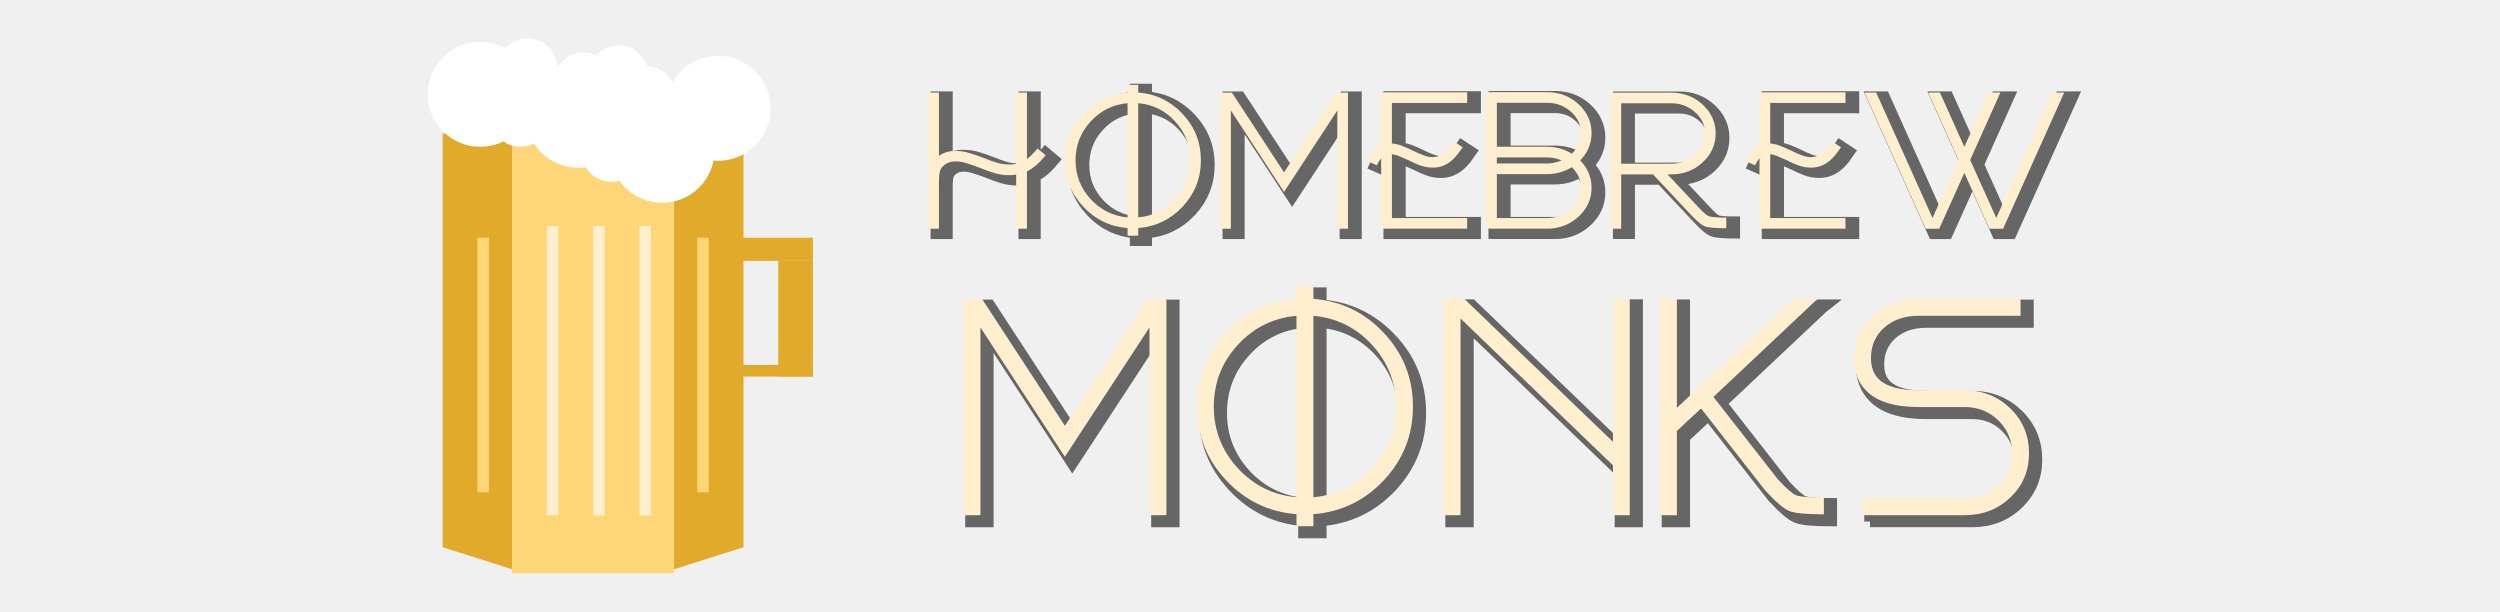
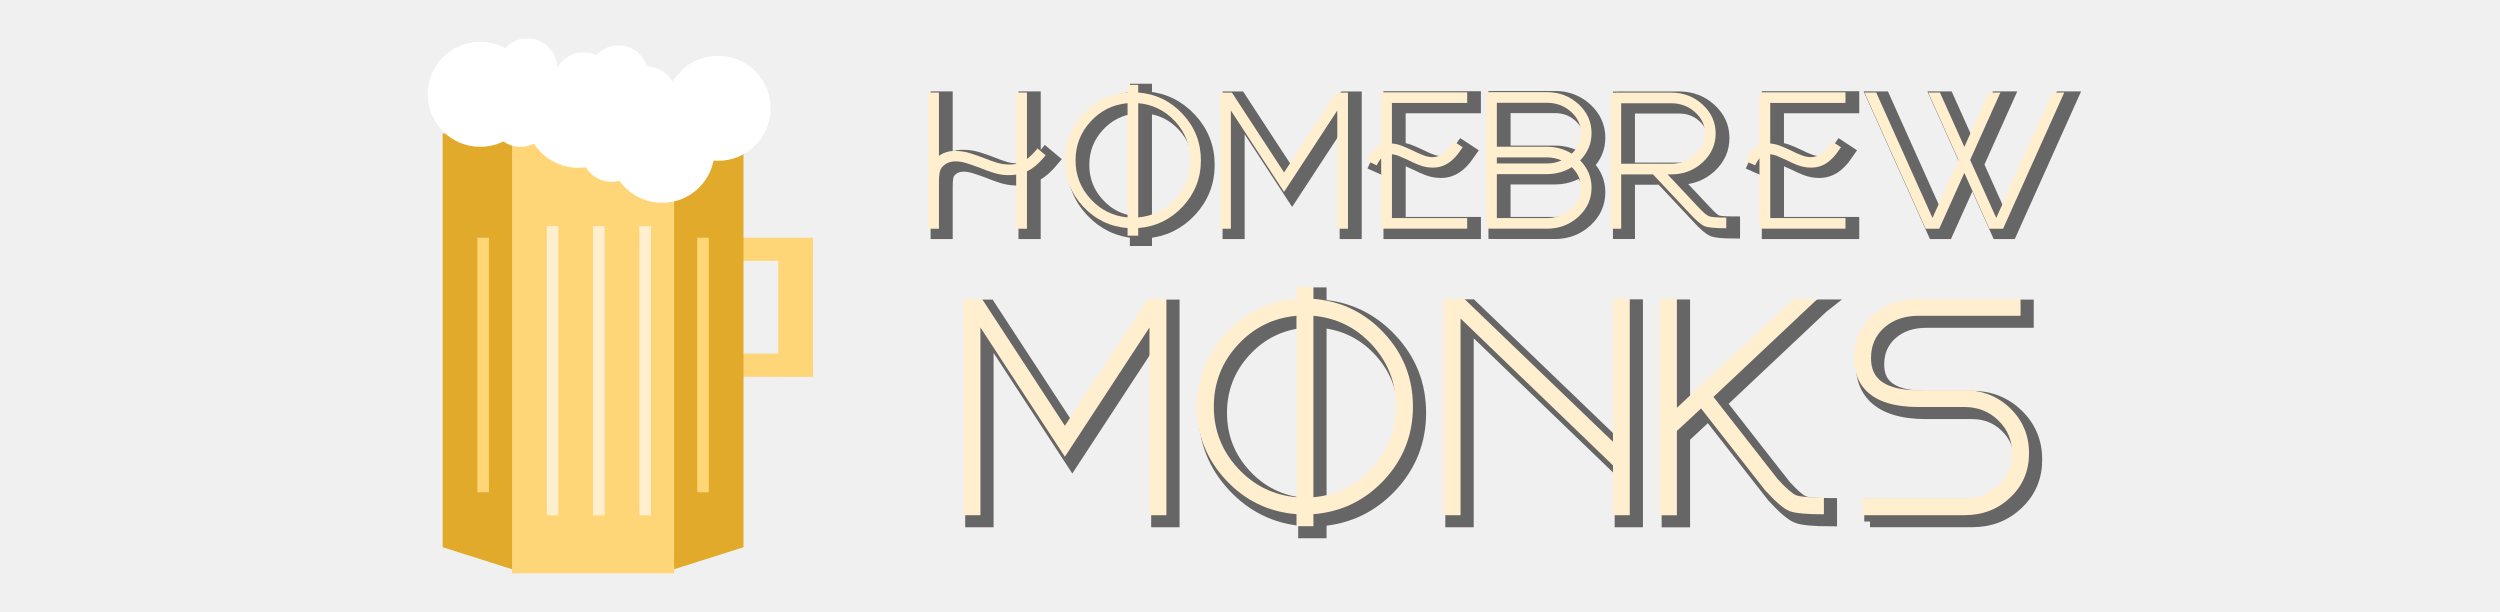
<svg xmlns="http://www.w3.org/2000/svg" version="1.1" id="Layer_1" x="0px" y="0px" width="204.369px" height="50px" viewBox="0 0 204.369 50" enable-background="new 0 0 204.369 50" xml:space="preserve">
  <g>
    <g>
      <rect x="41.861" y="10.918" fill="#FED677" width="13.243" height="35.945" />
      <polygon fill="#E1AA2A" points="41.861,10.918 36.187,10.918 36.187,44.734 41.861,46.534   " />
+       <rect x="58.889" y="19.432" fill="#FED677" width="7.567" height="1.892" />
+       <rect x="58.889" y="28.906" fill="#FED677" width="7.567" height="1.893" />
      <polygon fill="#E1AA2A" points="55.104,10.918 60.78,10.918 60.78,44.734 55.104,46.534   " />
-       <rect x="58.889" y="19.432" fill="#E1AA2A" width="7.567" height="1.892" />
-       <rect x="63.618" y="21.323" fill="#E1AA2A" width="2.838" height="9.459" />
-       <rect x="58.889" y="29.837" fill="#E1AA2A" width="7.567" height="0.945" />
+       <rect x="63.618" y="19.573" fill="#FED677" width="2.838" height="11.209" />
      <circle fill="#FFFFFF" cx="54.127" cy="12.288" r="4.29" />
      <circle fill="#FFFFFF" cx="47.264" cy="9.428" r="4.29" />
      <circle fill="#FFFFFF" cx="58.703" cy="8.856" r="4.29" />
      <circle fill="#FFFFFF" cx="39.257" cy="7.712" r="4.29" />
      <circle fill="#FFFFFF" cx="49.98" cy="12.431" r="2.431" />
      <circle fill="#FFFFFF" cx="42.546" cy="9.572" r="2.431" />
      <circle fill="#FFFFFF" cx="43.118" cy="5.568" r="2.431" />
      <circle fill="#FFFFFF" cx="47.693" cy="6.711" r="2.431" />
      <circle fill="#FFFFFF" cx="52.841" cy="7.855" r="2.431" />
      <circle fill="#FFFFFF" cx="50.553" cy="6.139" r="2.431" />
      <line fill="none" stroke="#FFEFCF" stroke-width="0.946" stroke-miterlimit="10" x1="45.173" y1="18.485" x2="45.173" y2="42.134" />
      <line fill="none" stroke="#FED677" stroke-width="0.946" stroke-miterlimit="10" x1="57.47" y1="19.432" x2="57.47" y2="40.242" />
      <line fill="none" stroke="#FED677" stroke-width="0.946" stroke-miterlimit="10" x1="39.497" y1="19.432" x2="39.497" y2="40.242" />
      <line fill="none" stroke="#FFEFCF" stroke-width="0.946" stroke-miterlimit="10" x1="52.74" y1="18.485" x2="52.74" y2="42.134" />
      <line fill="none" stroke="#FFEFCF" stroke-width="0.946" stroke-miterlimit="10" x1="48.956" y1="18.485" x2="48.956" y2="42.134" />
    </g>
    <g>
-       <path fill="#666666" stroke="#666666" stroke-width="0.937" stroke-miterlimit="10" d="M95.958,24.959v17.674h-1.383V27.28    l-6.917,10.573L80.755,27.28v15.353h-1.383V24.959h1.518l6.769,10.362l6.78-10.362H95.958z" />
-       <path fill="#666666" stroke="#666666" stroke-width="0.937" stroke-miterlimit="10" d="M116.113,33.754    c0,2.306-0.786,4.306-2.358,6.002c-1.573,1.679-3.499,2.61-5.779,2.792v0.986h-1.384v-0.986c-2.28-0.182-4.204-1.113-5.768-2.792    c-1.58-1.696-2.371-3.696-2.371-6.002c0-2.313,0.79-4.318,2.371-6.013c1.563-1.682,3.487-2.612,5.768-2.792v-0.987h1.384v0.987    c2.28,0.18,4.206,1.115,5.779,2.803S116.113,31.438,116.113,33.754z M99.836,33.754c0,1.926,0.65,3.604,1.951,5.025    c1.3,1.416,2.901,2.211,4.805,2.385V26.33c-1.903,0.174-3.505,0.967-4.805,2.385C100.486,30.138,99.836,31.819,99.836,33.754z     M107.976,41.164c1.901-0.174,3.503-0.967,4.804-2.385c1.301-1.424,1.951-3.1,1.951-5.025c0-1.935-0.65-3.614-1.951-5.039    c-1.301-1.417-2.902-2.211-4.804-2.384V41.164z" />
+       <path fill="#666666" stroke="#666666" stroke-width="0.937" stroke-miterlimit="10" d="M95.958,24.959v17.674h-1.383V27.279    l-6.917,10.574l-6.903-10.574v15.354h-1.383V24.959h1.518l6.769,10.361l6.78-10.361H95.958z" />
+       <path fill="#666666" stroke="#666666" stroke-width="0.937" stroke-miterlimit="10" d="M116.112,33.754    c0,2.307-0.785,4.307-2.357,6.002c-1.572,1.68-3.499,2.61-5.779,2.792v0.986h-1.384v-0.986c-2.28-0.182-4.204-1.112-5.768-2.792    c-1.58-1.695-2.371-3.695-2.371-6.002c0-2.312,0.79-4.318,2.371-6.013c1.563-1.683,3.487-2.612,5.768-2.792v-0.987h1.384v0.987    c2.28,0.18,4.207,1.115,5.779,2.803C115.328,29.439,116.112,31.438,116.112,33.754z M99.836,33.754    c0,1.926,0.65,3.604,1.951,5.025c1.3,1.416,2.901,2.211,4.805,2.385V26.33c-1.903,0.174-3.505,0.967-4.805,2.385    C100.486,30.139,99.836,31.818,99.836,33.754z M107.976,41.164c1.901-0.174,3.504-0.967,4.805-2.385    c1.301-1.424,1.951-3.1,1.951-5.025c0-1.936-0.65-3.613-1.951-5.039c-1.301-1.417-2.902-2.211-4.805-2.384V41.164z" />
      <path fill="#666666" stroke="#666666" stroke-width="0.937" stroke-miterlimit="10" d="M133.837,24.936v17.697h-1.372v-4.078    l-12.462-12.003v16.081h-1.382V24.936h1.678l12.164,11.696V24.936H133.837z" />
-       <path fill="#666666" stroke="#666666" stroke-width="0.937" stroke-miterlimit="10" d="M145.952,39.706    c0.683,0.74,1.18,1.172,1.494,1.297c0.304,0.124,1.058,0.185,2.26,0.185v1.371c-1.449,0-2.392-0.091-2.828-0.272    c-0.452-0.18-1.11-0.744-1.975-1.691l-5.237-6.693l-1.976,1.84v6.892h-1.384V24.947h1.384v8.905l9.559-8.905h1.976l-0.234,0.184    l-8.312,7.832L145.952,39.706z" />
-       <path fill="#666666" stroke="#666666" stroke-width="0.937" stroke-miterlimit="10" d="M152.868,42.633v-1.384h8.337    c1.102,0,2.023-0.354,2.766-1.062c0.749-0.699,1.124-1.572,1.124-2.62c0-1.062-0.38-1.958-1.138-2.691    c-0.749-0.727-1.667-1.085-2.752-1.085h-3.743c-1.977,0-3.404-0.442-4.285-1.321c-0.667-0.667-1.001-1.561-1.001-2.68    c0-1.398,0.498-2.558,1.494-3.472c0.996-0.904,2.26-1.359,3.792-1.359h8.323v1.37h-8.323c-1.145,0-2.083,0.321-2.816,0.965    c-0.726,0.643-1.086,1.475-1.086,2.496c0,0.749,0.214,1.324,0.643,1.728c0.616,0.602,1.705,0.901,3.26,0.901h3.743    c1.473,0,2.72,0.493,3.741,1.481c1.021,0.998,1.531,2.221,1.531,3.667c0,1.441-0.507,2.644-1.52,3.606    c-1.011,0.974-2.265,1.458-3.753,1.458h-8.337V42.633z" />
+       <path fill="#666666" stroke="#666666" stroke-width="0.937" stroke-miterlimit="10" d="M145.952,39.706    c0.683,0.739,1.18,1.172,1.494,1.297c0.304,0.124,1.058,0.185,2.26,0.185v1.371c-1.449,0-2.393-0.091-2.828-0.271    c-0.452-0.18-1.109-0.744-1.975-1.691l-5.237-6.693l-1.976,1.841v6.892h-1.385V24.947h1.385v8.905l9.559-8.905h1.977l-0.234,0.184    l-8.312,7.832L145.952,39.706z" />
+       <path fill="#666666" stroke="#666666" stroke-width="0.937" stroke-miterlimit="10" d="M152.868,42.633v-1.384h8.337    c1.103,0,2.022-0.354,2.767-1.062c0.748-0.699,1.123-1.572,1.123-2.621c0-1.062-0.38-1.957-1.138-2.69    c-0.749-0.728-1.667-1.085-2.752-1.085h-3.743c-1.977,0-3.404-0.441-4.285-1.32c-0.667-0.668-1.001-1.562-1.001-2.681    c0-1.397,0.498-2.558,1.494-3.472c0.996-0.904,2.261-1.359,3.792-1.359h8.323v1.37h-8.323c-1.145,0-2.083,0.321-2.816,0.965    c-0.726,0.644-1.086,1.476-1.086,2.496c0,0.749,0.215,1.324,0.644,1.728c0.616,0.603,1.705,0.901,3.26,0.901h3.743    c1.473,0,2.72,0.493,3.74,1.481c1.021,0.998,1.531,2.221,1.531,3.666c0,1.441-0.506,2.645-1.52,3.606    c-1.012,0.974-2.266,1.458-3.753,1.458h-8.337V42.633z" />
    </g>
    <g>
-       <path fill="#FFEFCF" d="M95.35,24.444v17.675h-1.383V26.768l-6.917,10.57l-6.903-10.571v15.351h-1.383V24.444h1.519l6.768,10.362    l6.78-10.362H95.35z" />
-       <path fill="#FFEFCF" d="M115.504,33.238c0,2.307-0.785,4.307-2.359,6.002c-1.572,1.68-3.497,2.611-5.777,2.792v0.986h-1.383    v-0.986c-2.281-0.181-4.205-1.112-5.769-2.792c-1.58-1.695-2.371-3.694-2.371-6.002c0-2.313,0.79-4.317,2.371-6.013    c1.563-1.68,3.487-2.61,5.769-2.792v-0.987h1.383v0.987c2.28,0.181,4.205,1.115,5.777,2.803    C114.719,28.924,115.504,30.923,115.504,33.238z M99.227,33.238c0,1.927,0.651,3.603,1.952,5.025    c1.301,1.417,2.902,2.211,4.805,2.385V25.815c-1.902,0.173-3.504,0.968-4.805,2.385C99.878,29.624,99.227,31.304,99.227,33.238z     M107.367,40.648c1.9-0.174,3.503-0.967,4.804-2.385c1.301-1.425,1.951-3.099,1.951-5.025c0-1.935-0.651-3.614-1.951-5.038    c-1.301-1.417-2.902-2.212-4.804-2.385V40.648z" />
-       <path fill="#FFEFCF" d="M133.228,24.419v17.698h-1.371v-4.076l-12.462-12.005v16.081h-1.383V24.419h1.679l12.164,11.695V24.419    H133.228z" />
-       <path fill="#FFEFCF" d="M145.341,39.19c0.686,0.741,1.183,1.174,1.495,1.297c0.304,0.124,1.058,0.185,2.262,0.185v1.371    c-1.449,0-2.393-0.09-2.829-0.271c-0.452-0.18-1.11-0.744-1.975-1.692l-5.237-6.692l-1.976,1.839v6.892h-1.384V24.433h1.384v8.904    l9.557-8.905h1.978l-0.235,0.186l-8.312,7.829L145.341,39.19z" />
-       <path fill="#FFEFCF" d="M152.258,42.117v-1.384h8.336c1.104,0,2.026-0.353,2.766-1.061c0.75-0.699,1.124-1.574,1.124-2.62    c0-1.062-0.377-1.958-1.135-2.692c-0.75-0.726-1.669-1.086-2.755-1.086h-3.743c-1.975,0-3.404-0.441-4.283-1.322    c-0.668-0.665-1.002-1.559-1.002-2.679c0-1.398,0.498-2.556,1.494-3.472c0.998-0.905,2.26-1.358,3.791-1.358h8.325v1.371h-8.325    c-1.144,0-2.082,0.321-2.816,0.965c-0.725,0.641-1.085,1.475-1.085,2.494c0,0.751,0.215,1.324,0.643,1.729    c0.617,0.602,1.705,0.901,3.259,0.901h3.743c1.474,0,2.722,0.493,3.743,1.481c1.021,0.996,1.529,2.219,1.529,3.667    c0,1.441-0.506,2.644-1.518,3.606c-1.012,0.97-2.264,1.458-3.755,1.458H152.258L152.258,42.117z" />
+       <path fill="#FFEFCF" d="M95.35,24.444v17.675h-1.383V26.768l-6.917,10.57l-6.903-10.57v15.351h-1.383V24.444h1.519l6.768,10.363    l6.78-10.363H95.35z" />
+       <path fill="#FFEFCF" d="M115.504,33.238c0,2.307-0.785,4.307-2.358,6.002c-1.572,1.68-3.498,2.611-5.777,2.792v0.985h-1.383    v-0.985c-2.281-0.181-4.206-1.112-5.77-2.792c-1.58-1.695-2.371-3.694-2.371-6.002c0-2.313,0.79-4.317,2.371-6.014    c1.563-1.68,3.487-2.609,5.77-2.792v-0.987h1.383v0.987c2.279,0.181,4.205,1.115,5.777,2.803    C114.719,28.924,115.504,30.923,115.504,33.238z M99.227,33.238c0,1.927,0.651,3.603,1.952,5.025    c1.301,1.416,2.902,2.211,4.804,2.385V25.814c-1.901,0.174-3.503,0.969-4.804,2.386C99.878,29.624,99.227,31.305,99.227,33.238z     M107.367,40.648c1.899-0.174,3.503-0.967,4.804-2.385c1.301-1.426,1.951-3.1,1.951-5.025c0-1.936-0.65-3.614-1.951-5.038    c-1.301-1.417-2.902-2.212-4.804-2.386V40.648z" />
+       <path fill="#FFEFCF" d="M133.228,24.419v17.698h-1.371v-4.076l-12.461-12.005v16.081h-1.383V24.419h1.678l12.164,11.695V24.419    H133.228z" />
+       <path fill="#FFEFCF" d="M145.341,39.189c0.686,0.742,1.184,1.175,1.495,1.297c0.304,0.125,1.058,0.186,2.263,0.186v1.371    c-1.449,0-2.394-0.09-2.83-0.271c-0.451-0.18-1.109-0.744-1.975-1.691l-5.236-6.691l-1.977,1.838v6.893h-1.385V24.433h1.385v8.904    l9.557-8.905h1.979l-0.235,0.186l-8.312,7.829L145.341,39.189z" />
+       <path fill="#FFEFCF" d="M152.258,42.117v-1.385h8.336c1.104,0,2.026-0.353,2.767-1.061c0.75-0.699,1.123-1.574,1.123-2.62    c0-1.062-0.377-1.958-1.135-2.692c-0.75-0.726-1.668-1.086-2.755-1.086h-3.743c-1.975,0-3.404-0.44-4.283-1.321    c-0.668-0.665-1.002-1.56-1.002-2.679c0-1.398,0.498-2.557,1.494-3.473c0.998-0.905,2.26-1.358,3.791-1.358h8.325v1.372h-8.325    c-1.144,0-2.082,0.32-2.815,0.965c-0.726,0.641-1.085,1.475-1.085,2.494c0,0.75,0.215,1.324,0.643,1.729    c0.617,0.602,1.705,0.9,3.26,0.9h3.742c1.475,0,2.723,0.494,3.743,1.481c1.021,0.996,1.529,2.22,1.529,3.667    c0,1.441-0.507,2.645-1.519,3.606c-1.012,0.97-2.264,1.458-3.755,1.458h-8.336V42.117z" />
    </g>
    <g>
      <path fill="#666666" stroke="#666666" stroke-width="0.937" stroke-miterlimit="10" d="M86.138,13.069    c-0.156,0.187-0.325,0.372-0.506,0.56c-0.196,0.203-0.406,0.379-0.63,0.529c-0.114,0.078-0.245,0.153-0.396,0.225v4.69h-0.879    v-4.426c-0.601,0.094-1.21,0.048-1.827-0.14c-0.384-0.119-0.763-0.256-1.135-0.412c-0.343-0.13-0.689-0.252-1.043-0.365    c-0.809-0.255-1.428-0.213-1.858,0.124c-0.16,0.13-0.27,0.259-0.326,0.389c-0.083,0.202-0.125,0.539-0.125,1.011v3.818h-0.87    V7.938h0.87v5.179c0.378-0.271,0.813-0.404,1.307-0.404c0.44,0,0.863,0.063,1.268,0.193c0.363,0.115,0.729,0.241,1.096,0.382    c0.358,0.15,0.717,0.279,1.074,0.389c0.332,0.098,0.682,0.147,1.05,0.147c0.171,0,0.344-0.019,0.521-0.054V7.938h0.879v5.436    c0.151-0.114,0.286-0.231,0.405-0.351c0.171-0.177,0.323-0.347,0.459-0.513L86.138,13.069z" />
      <path fill="#666666" stroke="#666666" stroke-width="0.937" stroke-miterlimit="10" d="M98.828,13.481    c0,1.451-0.495,2.711-1.485,3.779c-0.99,1.058-2.203,1.643-3.639,1.757v0.622h-0.872v-0.622c-1.436-0.114-2.646-0.699-3.631-1.757    c-0.995-1.068-1.494-2.328-1.494-3.779c0-1.457,0.498-2.719,1.494-3.786c0.985-1.058,2.195-1.644,3.631-1.757V7.315h0.872v0.622    c1.436,0.113,2.648,0.702,3.639,1.765C98.332,10.765,98.828,12.024,98.828,13.481z M88.579,13.481    c0,1.214,0.409,2.269,1.228,3.165c0.818,0.893,1.827,1.392,3.024,1.501V8.809c-1.197,0.108-2.206,0.609-3.024,1.5    C88.988,11.206,88.579,12.263,88.579,13.481z M93.703,18.147c1.197-0.109,2.206-0.608,3.024-1.501    c0.819-0.896,1.229-1.951,1.229-3.165c0-1.219-0.409-2.275-1.229-3.173c-0.818-0.891-1.827-1.393-3.024-1.5V18.147z" />
-       <path fill="#666666" stroke="#666666" stroke-width="0.937" stroke-miterlimit="10" d="M110.851,7.945v11.128h-0.87V9.406    l-4.354,6.656l-4.348-6.656v9.666h-0.87V7.945h0.956l4.262,6.523l4.27-6.523H110.851z" />
-       <path fill="#666666" stroke="#666666" stroke-width="0.937" stroke-miterlimit="10" d="M114.441,8.793v3.312    c0.29,0.026,0.564,0.091,0.824,0.194c0.3,0.119,0.599,0.249,0.894,0.39c0.279,0.145,0.561,0.27,0.842,0.372    c0.496,0.198,0.931,0.214,1.306,0.047c0.165-0.066,0.311-0.153,0.435-0.256c0.135-0.119,0.266-0.257,0.39-0.412    c0.129-0.166,0.251-0.335,0.365-0.505l0.732,0.48c-0.127,0.182-0.261,0.368-0.407,0.561c-0.166,0.207-0.336,0.386-0.513,0.536    c-0.196,0.166-0.416,0.301-0.661,0.405c-0.258,0.108-0.542,0.162-0.854,0.162c-0.383,0-0.752-0.067-1.103-0.202    c-0.307-0.113-0.611-0.252-0.919-0.412c-0.272-0.124-0.548-0.246-0.823-0.365c-0.145-0.053-0.314-0.091-0.505-0.117v5.219h6.15    v0.871h-7.031v-5.763c-0.156,0.196-0.274,0.392-0.357,0.583l-0.801-0.357c0.149-0.336,0.347-0.645,0.591-0.925    c0.156-0.171,0.344-0.304,0.567-0.396V7.922h7.029v0.871H114.441z" />
-       <path fill="#666666" stroke="#666666" stroke-width="0.937" stroke-miterlimit="10" d="M130.763,11.258    c0,0.851-0.311,1.594-0.933,2.231c0.622,0.638,0.933,1.381,0.933,2.231c0,0.923-0.358,1.713-1.073,2.371    c-0.716,0.652-1.574,0.98-2.582,0.98h-4.526v-0.008h-0.436V7.914h0.436V7.905h4.526c1.004,0,1.866,0.327,2.582,0.98    C130.404,9.544,130.763,10.334,130.763,11.258z M129.893,11.258c0-0.686-0.273-1.268-0.816-1.75    c-0.545-0.487-1.201-0.73-1.967-0.73h-4.091v3.592h4.091c0.741,0,1.42,0.189,2.035,0.567    C129.643,12.46,129.893,11.901,129.893,11.258z M128.314,13.489c-0.382-0.166-0.785-0.249-1.203-0.249h-4.091v0.498h4.091    C127.527,13.738,127.931,13.655,128.314,13.489z M127.109,18.202c0.768,0,1.422-0.243,1.967-0.73    c0.543-0.482,0.816-1.065,0.816-1.75c0-0.644-0.251-1.202-0.748-1.681c-0.615,0.379-1.294,0.568-2.035,0.568h-4.091v3.593H127.109    z" />
-       <path fill="#666666" stroke="#666666" stroke-width="0.937" stroke-miterlimit="10" d="M139.389,17.198    c0.439,0.482,0.759,0.766,0.955,0.848c0.197,0.077,0.675,0.116,1.432,0.116v0.87c-0.912,0-1.505-0.057-1.78-0.171    c-0.285-0.119-0.7-0.477-1.242-1.073l-2.963-3.157h-2.606v4.44h-0.863V7.953h0.445V7.945h4.502c1.004,0,1.863,0.326,2.574,0.979    c0.71,0.653,1.065,1.439,1.065,2.356c0,0.923-0.355,1.714-1.065,2.373c-0.711,0.652-1.568,0.979-2.574,0.979h-0.296    L139.389,17.198z M133.182,13.762h4.082c0.764,0,1.414-0.241,1.951-0.724c0.549-0.487,0.824-1.073,0.824-1.758    c0-0.674-0.275-1.254-0.824-1.741c-0.537-0.482-1.189-0.724-1.951-0.724h-4.082V13.762z" />
-       <path fill="#666666" stroke="#666666" stroke-width="0.937" stroke-miterlimit="10" d="M145.366,8.793v3.312    c0.291,0.026,0.566,0.091,0.825,0.194c0.299,0.119,0.599,0.249,0.894,0.39c0.279,0.145,0.56,0.27,0.839,0.372    c0.497,0.198,0.934,0.214,1.308,0.047c0.167-0.066,0.31-0.153,0.436-0.256c0.136-0.119,0.265-0.257,0.388-0.412    c0.131-0.166,0.253-0.335,0.367-0.505l0.729,0.48c-0.125,0.182-0.259,0.368-0.404,0.561c-0.166,0.207-0.337,0.386-0.514,0.536    c-0.198,0.166-0.417,0.301-0.66,0.405c-0.26,0.108-0.545,0.162-0.855,0.162c-0.384,0-0.752-0.067-1.104-0.202    c-0.305-0.113-0.611-0.252-0.918-0.412c-0.274-0.124-0.549-0.246-0.824-0.365c-0.144-0.053-0.312-0.091-0.505-0.117v5.219h6.151    v0.871h-7.03v-5.763c-0.155,0.196-0.274,0.392-0.357,0.583l-0.803-0.357c0.15-0.336,0.348-0.645,0.592-0.925    c0.156-0.171,0.344-0.304,0.568-0.396V7.922h7.03v0.871H145.366z" />
-       <path fill="#666666" stroke="#666666" stroke-width="0.937" stroke-miterlimit="10" d="M169.402,7.938l-5,11.135h-1.12    l-2.044-4.565l-2.054,4.565h-1.112l-4.999-11.135h0.957l4.602,10.256l2.123-4.743l-2.472-5.513h0.956l1.999,4.447l1.99-4.447    h0.957l-2.473,5.513l2.131,4.743l4.603-10.256H169.402z" />
+       <path fill="#666666" stroke="#666666" stroke-width="0.937" stroke-miterlimit="10" d="M110.851,7.945v11.128h-0.869V9.406    l-4.354,6.656l-4.348-6.656v9.666h-0.87V7.945h0.956l4.262,6.523l4.271-6.523H110.851z" />
+       <path fill="#666666" stroke="#666666" stroke-width="0.937" stroke-miterlimit="10" d="M114.44,8.793v3.312    c0.291,0.026,0.564,0.091,0.824,0.194c0.301,0.119,0.6,0.249,0.895,0.39c0.279,0.145,0.561,0.27,0.842,0.372    c0.496,0.198,0.932,0.214,1.307,0.047c0.164-0.066,0.311-0.153,0.435-0.256c0.135-0.119,0.266-0.257,0.39-0.412    c0.129-0.166,0.251-0.335,0.365-0.505l0.732,0.48c-0.127,0.182-0.262,0.368-0.408,0.561c-0.165,0.207-0.336,0.386-0.512,0.536    c-0.197,0.166-0.416,0.301-0.662,0.405c-0.258,0.108-0.541,0.162-0.854,0.162c-0.383,0-0.752-0.067-1.104-0.202    c-0.307-0.113-0.61-0.252-0.918-0.412c-0.272-0.124-0.549-0.246-0.823-0.365c-0.146-0.053-0.314-0.091-0.505-0.117v5.219h6.15    v0.871h-7.031V13.31c-0.156,0.196-0.274,0.392-0.357,0.583l-0.801-0.357c0.148-0.336,0.347-0.645,0.591-0.925    c0.155-0.171,0.344-0.304,0.567-0.396V7.922h7.028v0.871H114.44z" />
+       <path fill="#666666" stroke="#666666" stroke-width="0.937" stroke-miterlimit="10" d="M130.763,11.258    c0,0.851-0.311,1.594-0.933,2.231c0.622,0.638,0.933,1.381,0.933,2.231c0,0.923-0.357,1.713-1.072,2.371    c-0.717,0.652-1.574,0.98-2.582,0.98h-4.526v-0.008h-0.437V7.914h0.437V7.905h4.526c1.004,0,1.865,0.327,2.582,0.98    C130.403,9.544,130.763,10.334,130.763,11.258z M129.894,11.258c0-0.686-0.273-1.268-0.816-1.75    c-0.545-0.487-1.201-0.73-1.967-0.73h-4.092v3.592h4.092c0.74,0,1.42,0.189,2.035,0.567    C129.644,12.46,129.894,11.901,129.894,11.258z M128.313,13.489c-0.381-0.166-0.785-0.249-1.203-0.249h-4.09v0.498h4.09    C127.526,13.738,127.931,13.655,128.313,13.489z M127.108,18.202c0.769,0,1.423-0.243,1.968-0.73    c0.543-0.482,0.815-1.065,0.815-1.75c0-0.644-0.25-1.202-0.748-1.681c-0.615,0.379-1.293,0.568-2.035,0.568h-4.09v3.593H127.108z" />
+       <path fill="#666666" stroke="#666666" stroke-width="0.937" stroke-miterlimit="10" d="M139.39,17.198    c0.438,0.482,0.758,0.766,0.955,0.848c0.196,0.077,0.674,0.116,1.432,0.116v0.87c-0.912,0-1.506-0.057-1.78-0.171    c-0.285-0.119-0.7-0.477-1.242-1.073l-2.963-3.157h-2.606v4.44h-0.863V7.953h0.445V7.945h4.502c1.004,0,1.863,0.326,2.574,0.979    c0.711,0.653,1.065,1.439,1.065,2.356c0,0.923-0.354,1.714-1.065,2.373c-0.711,0.652-1.568,0.979-2.574,0.979h-0.295    L139.39,17.198z M133.183,13.762h4.082c0.764,0,1.414-0.241,1.95-0.724c0.55-0.487,0.824-1.073,0.824-1.758    c0-0.674-0.274-1.254-0.824-1.741c-0.536-0.482-1.188-0.724-1.95-0.724h-4.082V13.762z" />
+       <path fill="#666666" stroke="#666666" stroke-width="0.937" stroke-miterlimit="10" d="M145.366,8.793v3.312    c0.291,0.026,0.566,0.091,0.824,0.194c0.3,0.119,0.6,0.249,0.895,0.39c0.279,0.145,0.561,0.27,0.839,0.372    c0.497,0.198,0.935,0.214,1.308,0.047c0.168-0.066,0.311-0.153,0.437-0.256c0.136-0.119,0.265-0.257,0.388-0.412    c0.131-0.166,0.254-0.335,0.367-0.505l0.729,0.48c-0.125,0.182-0.258,0.368-0.403,0.561c-0.166,0.207-0.337,0.386-0.515,0.536    c-0.197,0.166-0.416,0.301-0.659,0.405c-0.261,0.108-0.546,0.162-0.855,0.162c-0.384,0-0.752-0.067-1.104-0.202    c-0.306-0.113-0.611-0.252-0.919-0.412c-0.273-0.124-0.549-0.246-0.823-0.365c-0.144-0.053-0.312-0.091-0.505-0.117v5.219h6.15    v0.871h-7.029V13.31c-0.155,0.196-0.274,0.392-0.357,0.583l-0.803-0.357c0.15-0.336,0.348-0.645,0.592-0.925    c0.156-0.171,0.344-0.304,0.568-0.396V7.922h7.029v0.871H145.366z" />
+       <path fill="#666666" stroke="#666666" stroke-width="0.937" stroke-miterlimit="10" d="M169.401,7.938l-5,11.135h-1.119    l-2.045-4.565l-2.053,4.565h-1.113l-4.998-11.135h0.957l4.602,10.256l2.123-4.743l-2.472-5.513h0.956l1.998,4.447l1.99-4.447    h0.957l-2.473,5.513l2.131,4.743l4.604-10.256H169.401z" />
    </g>
    <g>
      <path fill="#FFEFCF" d="M85.48,12.694c-0.154,0.187-0.323,0.373-0.505,0.561c-0.196,0.202-0.407,0.378-0.63,0.528    c-0.114,0.078-0.246,0.153-0.396,0.226v4.688H83.07v-4.424c-0.601,0.093-1.21,0.047-1.827-0.141    c-0.384-0.119-0.763-0.256-1.136-0.412c-0.343-0.129-0.689-0.252-1.043-0.365c-0.809-0.254-1.429-0.213-1.857,0.124    c-0.161,0.13-0.27,0.26-0.326,0.389c-0.083,0.202-0.125,0.539-0.125,1.011v3.817h-0.87V7.563h0.87v5.179    c0.378-0.27,0.813-0.404,1.307-0.404c0.44,0,0.863,0.064,1.267,0.195c0.364,0.114,0.729,0.241,1.097,0.38    c0.357,0.15,0.716,0.28,1.073,0.39c0.332,0.099,0.683,0.147,1.051,0.147c0.171,0,0.344-0.018,0.521-0.055V7.563h0.879v5.435    c0.15-0.114,0.286-0.23,0.404-0.35c0.171-0.176,0.324-0.348,0.459-0.513L85.48,12.694z" />
      <path fill="#FFEFCF" d="M98.171,13.107c0,1.451-0.494,2.711-1.484,3.778c-0.99,1.058-2.204,1.644-3.641,1.758v0.622h-0.87v-0.622    c-1.436-0.114-2.646-0.7-3.631-1.758c-0.995-1.067-1.494-2.327-1.494-3.778c0-1.457,0.498-2.72,1.494-3.787    c0.984-1.058,2.195-1.644,3.631-1.757V6.94h0.87v0.623c1.437,0.113,2.65,0.702,3.641,1.765S98.171,11.65,98.171,13.107z     M87.923,13.107c0,1.213,0.41,2.267,1.229,3.164c0.818,0.892,1.827,1.392,3.024,1.501V8.434c-1.197,0.108-2.206,0.609-3.024,1.501    C88.333,10.831,87.923,11.889,87.923,13.107z M93.047,17.772c1.198-0.109,2.206-0.609,3.025-1.501    c0.819-0.897,1.229-1.951,1.229-3.164c0-1.219-0.409-2.276-1.229-3.173c-0.819-0.892-1.827-1.393-3.025-1.501V17.772z" />
-       <path fill="#FFEFCF" d="M110.194,7.57v11.127h-0.872V9.032l-4.355,6.656l-4.347-6.656v9.665h-0.87V7.57h0.956l4.262,6.524    l4.27-6.524H110.194z" />
-       <path fill="#FFEFCF" d="M113.786,8.417v3.312c0.29,0.025,0.564,0.091,0.824,0.194c0.301,0.119,0.599,0.249,0.894,0.39    c0.281,0.145,0.56,0.27,0.841,0.373c0.497,0.196,0.933,0.212,1.307,0.046c0.165-0.067,0.311-0.152,0.435-0.257    c0.136-0.119,0.266-0.256,0.389-0.412c0.13-0.165,0.252-0.335,0.366-0.506l0.729,0.482c-0.124,0.182-0.259,0.368-0.402,0.56    c-0.168,0.209-0.338,0.388-0.514,0.537c-0.196,0.165-0.417,0.301-0.662,0.403c-0.258,0.109-0.543,0.163-0.854,0.163    c-0.385,0-0.752-0.066-1.105-0.202c-0.306-0.113-0.61-0.251-0.917-0.412c-0.275-0.125-0.551-0.246-0.824-0.365    c-0.145-0.052-0.313-0.091-0.506-0.117v5.218h6.15v0.87h-7.03v-5.762c-0.155,0.197-0.275,0.392-0.356,0.584l-0.802-0.357    c0.15-0.337,0.348-0.646,0.591-0.925c0.156-0.172,0.345-0.304,0.569-0.396V7.547h7.029v0.87H113.786z" />
-       <path fill="#FFEFCF" d="M130.107,10.882c0,0.851-0.311,1.595-0.932,2.231c0.621,0.638,0.932,1.383,0.932,2.232    c0,0.923-0.357,1.714-1.072,2.371c-0.717,0.652-1.576,0.979-2.581,0.979h-4.526v-0.008h-0.434V7.539h0.434V7.531h4.526    c1.004,0,1.866,0.326,2.581,0.979C129.75,9.169,130.107,9.96,130.107,10.882z M129.237,10.882c0-0.684-0.272-1.267-0.817-1.75    c-0.543-0.486-1.199-0.729-1.966-0.729h-4.09v3.593h4.09c0.741,0,1.421,0.188,2.036,0.566    C128.987,12.085,129.237,11.525,129.237,10.882z M127.658,13.114c-0.384-0.165-0.785-0.248-1.204-0.248h-4.09v0.497h4.09    C126.873,13.363,127.274,13.281,127.658,13.114z M126.454,17.827c0.769,0,1.423-0.243,1.966-0.731    c0.545-0.482,0.817-1.065,0.817-1.75c0-0.642-0.25-1.202-0.747-1.679c-0.615,0.379-1.295,0.567-2.036,0.567h-4.09v3.593H126.454z" />
-       <path fill="#FFEFCF" d="M138.73,16.823c0.441,0.482,0.76,0.766,0.957,0.848c0.197,0.079,0.674,0.117,1.431,0.117v0.871    c-0.912,0-1.505-0.058-1.78-0.172c-0.285-0.119-0.699-0.477-1.244-1.073l-2.962-3.157h-2.604v4.44h-0.865V7.578h0.445V7.57h4.503    c1.005,0,1.862,0.327,2.574,0.979c0.709,0.653,1.066,1.438,1.066,2.355c0,0.924-0.357,1.715-1.066,2.372    c-0.712,0.652-1.567,0.979-2.574,0.979h-0.294L138.73,16.823z M132.527,13.387h4.082c0.762,0,1.412-0.241,1.951-0.723    c0.549-0.487,0.824-1.074,0.824-1.759c0-0.673-0.275-1.254-0.824-1.741c-0.539-0.482-1.189-0.724-1.951-0.724h-4.082V13.387z" />
-       <path fill="#FFEFCF" d="M144.711,8.417v3.312c0.29,0.025,0.564,0.091,0.824,0.194c0.299,0.119,0.599,0.249,0.894,0.39    c0.278,0.145,0.561,0.27,0.84,0.373c0.496,0.196,0.933,0.212,1.308,0.046c0.166-0.067,0.311-0.152,0.435-0.257    c0.136-0.119,0.264-0.256,0.39-0.412c0.129-0.165,0.251-0.335,0.365-0.506l0.729,0.482c-0.125,0.182-0.258,0.368-0.405,0.56    c-0.165,0.209-0.335,0.388-0.514,0.537c-0.196,0.165-0.414,0.301-0.66,0.403c-0.259,0.109-0.543,0.163-0.854,0.163    c-0.384,0-0.752-0.066-1.104-0.202c-0.305-0.113-0.612-0.251-0.919-0.412c-0.273-0.125-0.548-0.246-0.823-0.365    c-0.145-0.052-0.312-0.091-0.505-0.117v5.218h6.15v0.87h-7.029v-5.762c-0.155,0.197-0.275,0.392-0.357,0.584l-0.802-0.357    c0.15-0.337,0.348-0.646,0.591-0.925c0.156-0.172,0.345-0.304,0.568-0.396V7.547h7.029v0.87H144.711z" />
-       <path fill="#FFEFCF" d="M168.747,7.563l-4.999,11.134h-1.122l-2.045-4.564l-2.053,4.564h-1.112l-5-11.134h0.958l4.603,10.256    l2.123-4.742l-2.473-5.514h0.957l1.997,4.447l1.99-4.447h0.958l-2.473,5.514l2.133,4.742l4.601-10.256H168.747z" />
+       <path fill="#FFEFCF" d="M110.194,7.57v11.127h-0.873V9.032l-4.354,6.656l-4.347-6.656v9.665h-0.87V7.57h0.956l4.262,6.524    l4.27-6.524H110.194z" />
+       <path fill="#FFEFCF" d="M113.786,8.417v3.312c0.29,0.025,0.564,0.091,0.824,0.194c0.301,0.119,0.599,0.249,0.894,0.39    c0.281,0.145,0.56,0.27,0.841,0.373c0.497,0.196,0.934,0.212,1.307,0.046c0.166-0.067,0.312-0.152,0.436-0.257    c0.137-0.119,0.266-0.256,0.389-0.412c0.131-0.165,0.252-0.335,0.366-0.506l0.729,0.482c-0.125,0.182-0.26,0.368-0.402,0.56    c-0.168,0.209-0.338,0.388-0.514,0.537c-0.196,0.165-0.418,0.301-0.662,0.403c-0.258,0.109-0.543,0.163-0.854,0.163    c-0.386,0-0.752-0.066-1.105-0.202c-0.307-0.113-0.61-0.251-0.917-0.412c-0.275-0.125-0.552-0.246-0.824-0.365    c-0.146-0.052-0.313-0.091-0.506-0.117v5.218h6.149v0.87h-7.029v-5.762c-0.155,0.197-0.275,0.392-0.356,0.584l-0.802-0.357    c0.15-0.337,0.348-0.646,0.591-0.925c0.156-0.172,0.345-0.304,0.569-0.396V7.547h7.029v0.87H113.786z" />
+       <path fill="#FFEFCF" d="M130.106,10.882c0,0.851-0.311,1.595-0.932,2.231c0.621,0.638,0.932,1.383,0.932,2.232    c0,0.923-0.356,1.714-1.071,2.371c-0.718,0.652-1.576,0.979-2.581,0.979h-4.526v-0.008h-0.434V7.539h0.434V7.531h4.526    c1.004,0,1.865,0.326,2.581,0.979C129.75,9.169,130.106,9.96,130.106,10.882z M129.237,10.882c0-0.684-0.272-1.267-0.817-1.75    c-0.543-0.486-1.198-0.729-1.966-0.729h-4.09v3.593h4.09c0.74,0,1.421,0.188,2.036,0.566    C128.987,12.085,129.237,11.525,129.237,10.882z M127.658,13.114c-0.384-0.165-0.785-0.248-1.204-0.248h-4.09v0.497h4.09    C126.873,13.363,127.274,13.281,127.658,13.114z M126.454,17.827c0.77,0,1.423-0.243,1.966-0.731    c0.545-0.482,0.817-1.065,0.817-1.75c0-0.642-0.25-1.202-0.747-1.679c-0.615,0.379-1.296,0.567-2.036,0.567h-4.09v3.593H126.454z" />
+       <path fill="#FFEFCF" d="M138.729,16.823c0.441,0.482,0.761,0.766,0.957,0.848c0.197,0.079,0.674,0.117,1.432,0.117v0.871    c-0.912,0-1.506-0.058-1.78-0.172c-0.284-0.119-0.698-0.477-1.244-1.073l-2.962-3.157h-2.604v4.44h-0.865V7.578h0.445V7.57h4.502    c1.006,0,1.863,0.327,2.574,0.979c0.709,0.653,1.066,1.438,1.066,2.355c0,0.924-0.357,1.715-1.066,2.372    c-0.711,0.652-1.566,0.979-2.574,0.979h-0.293L138.729,16.823z M132.526,13.387h4.082c0.763,0,1.412-0.241,1.951-0.723    c0.549-0.487,0.824-1.074,0.824-1.759c0-0.673-0.275-1.254-0.824-1.741c-0.539-0.482-1.188-0.724-1.951-0.724h-4.082V13.387z" />
+       <path fill="#FFEFCF" d="M144.711,8.417v3.312c0.29,0.025,0.563,0.091,0.824,0.194c0.299,0.119,0.599,0.249,0.894,0.39    c0.278,0.145,0.562,0.27,0.84,0.373c0.496,0.196,0.934,0.212,1.309,0.046c0.166-0.067,0.311-0.152,0.436-0.257    c0.135-0.119,0.264-0.256,0.389-0.412c0.129-0.165,0.252-0.335,0.365-0.506l0.729,0.482c-0.125,0.182-0.259,0.368-0.405,0.56    c-0.165,0.209-0.335,0.388-0.514,0.537c-0.196,0.165-0.414,0.301-0.66,0.403c-0.259,0.109-0.543,0.163-0.854,0.163    c-0.385,0-0.752-0.066-1.104-0.202c-0.306-0.113-0.612-0.251-0.919-0.412c-0.273-0.125-0.548-0.246-0.823-0.365    c-0.146-0.052-0.312-0.091-0.505-0.117v5.218h6.15v0.87h-7.029v-5.762c-0.155,0.197-0.275,0.392-0.357,0.584l-0.802-0.357    c0.149-0.337,0.349-0.646,0.591-0.925c0.156-0.172,0.346-0.304,0.568-0.396V7.547h7.029v0.87H144.711z" />
+       <path fill="#FFEFCF" d="M168.747,7.563l-4.999,11.134h-1.122l-2.045-4.564l-2.053,4.564h-1.112l-5-11.134h0.958l4.604,10.256    l2.123-4.742l-2.474-5.514h0.957l1.997,4.447l1.99-4.447h0.957l-2.473,5.514l2.133,4.742l4.602-10.256H168.747z" />
    </g>
  </g>
</svg>
